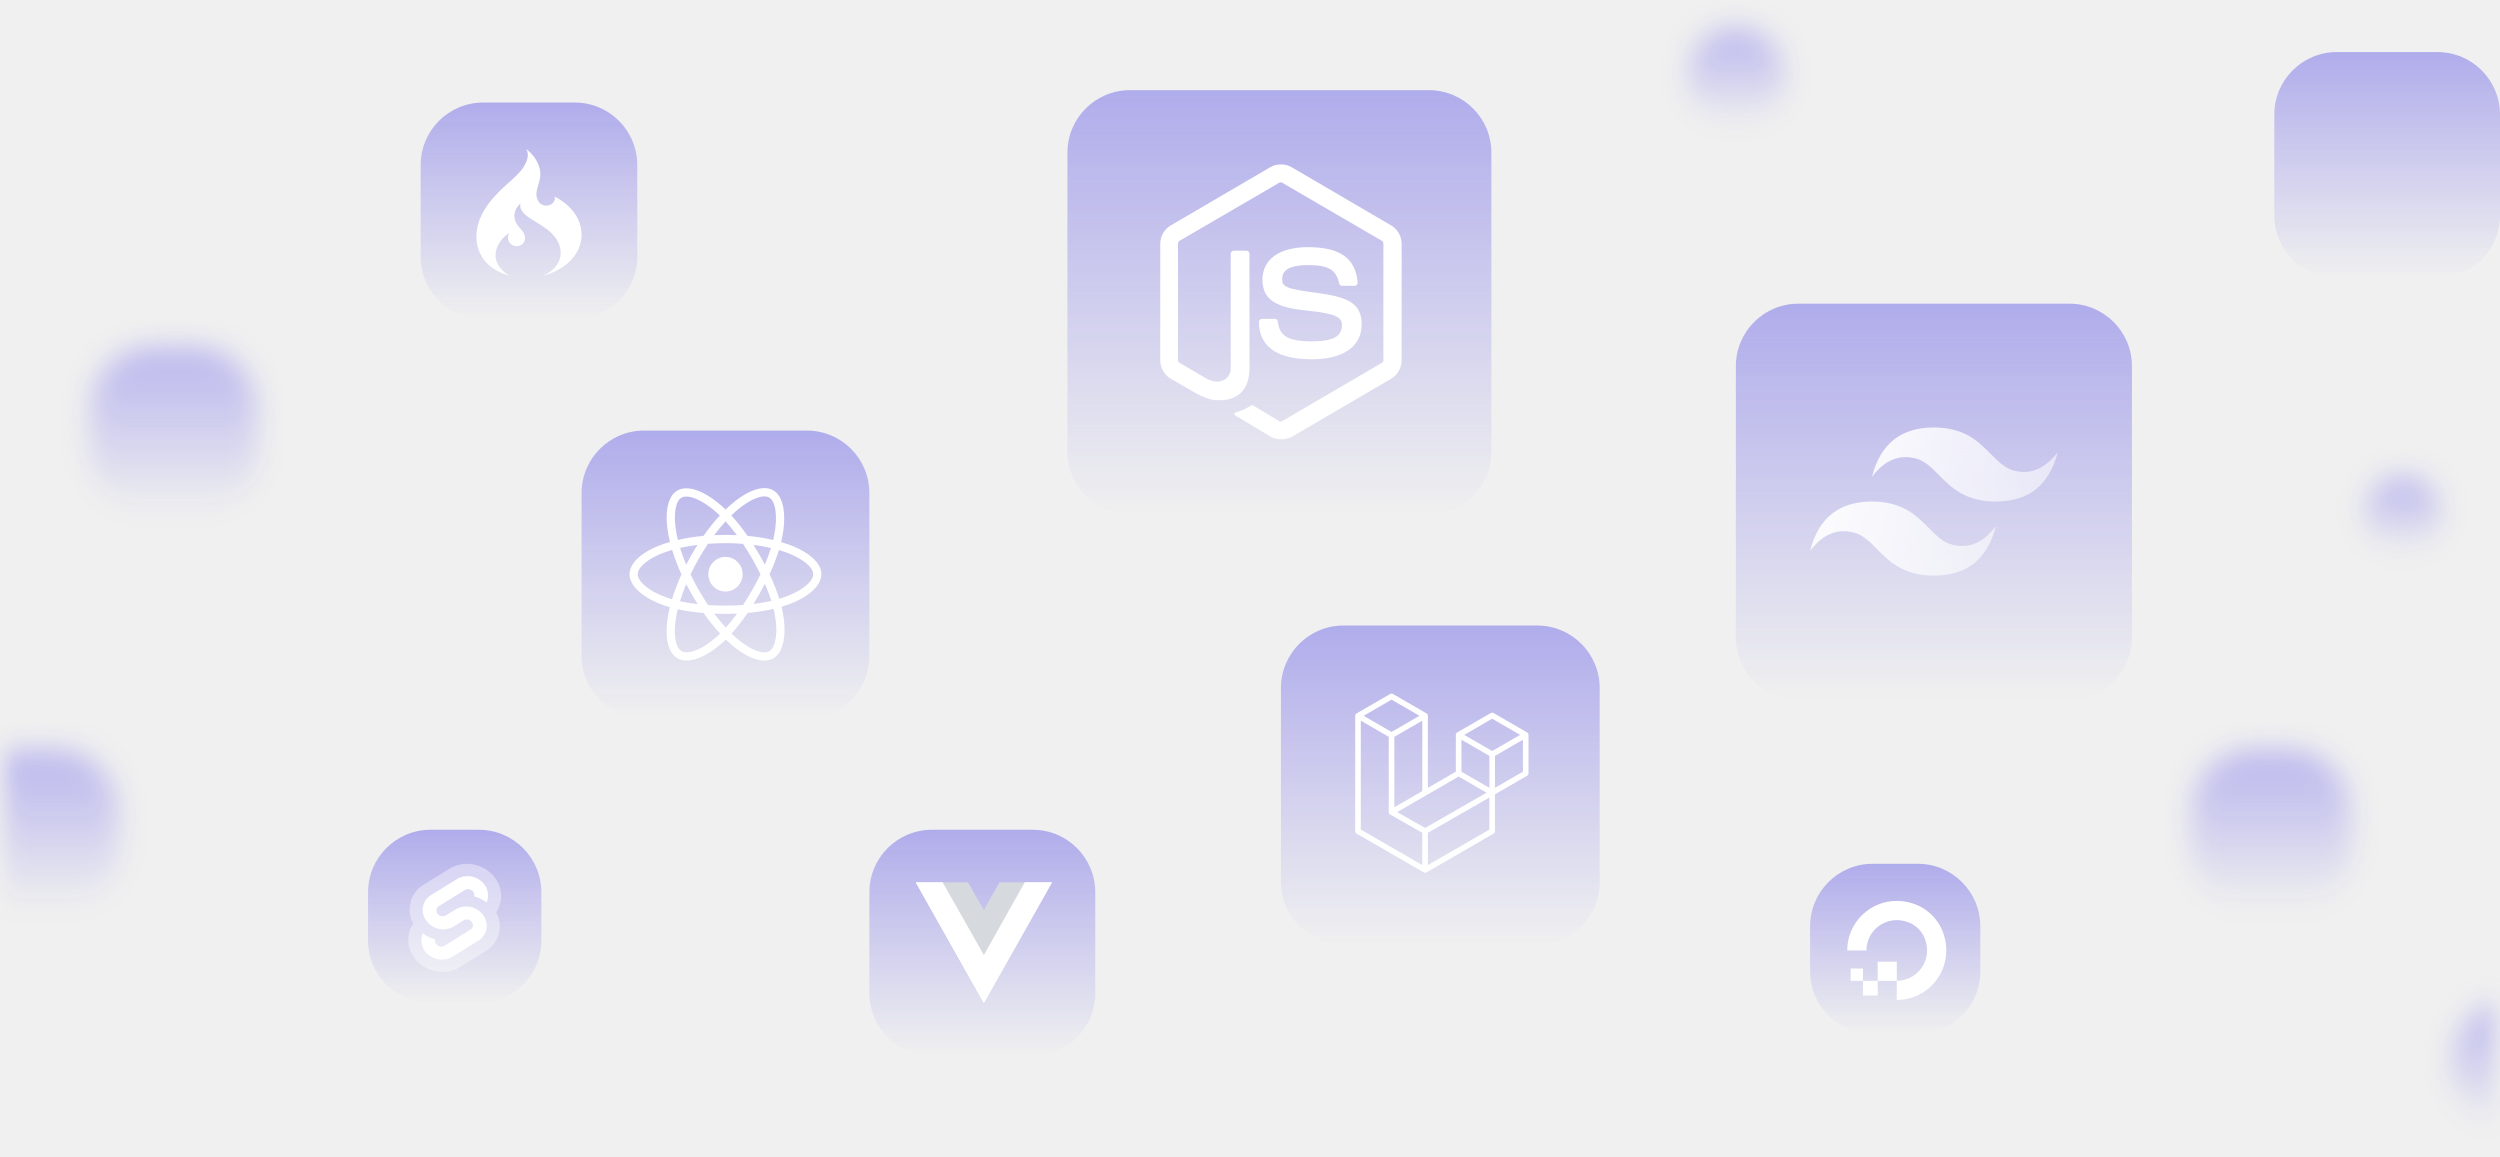
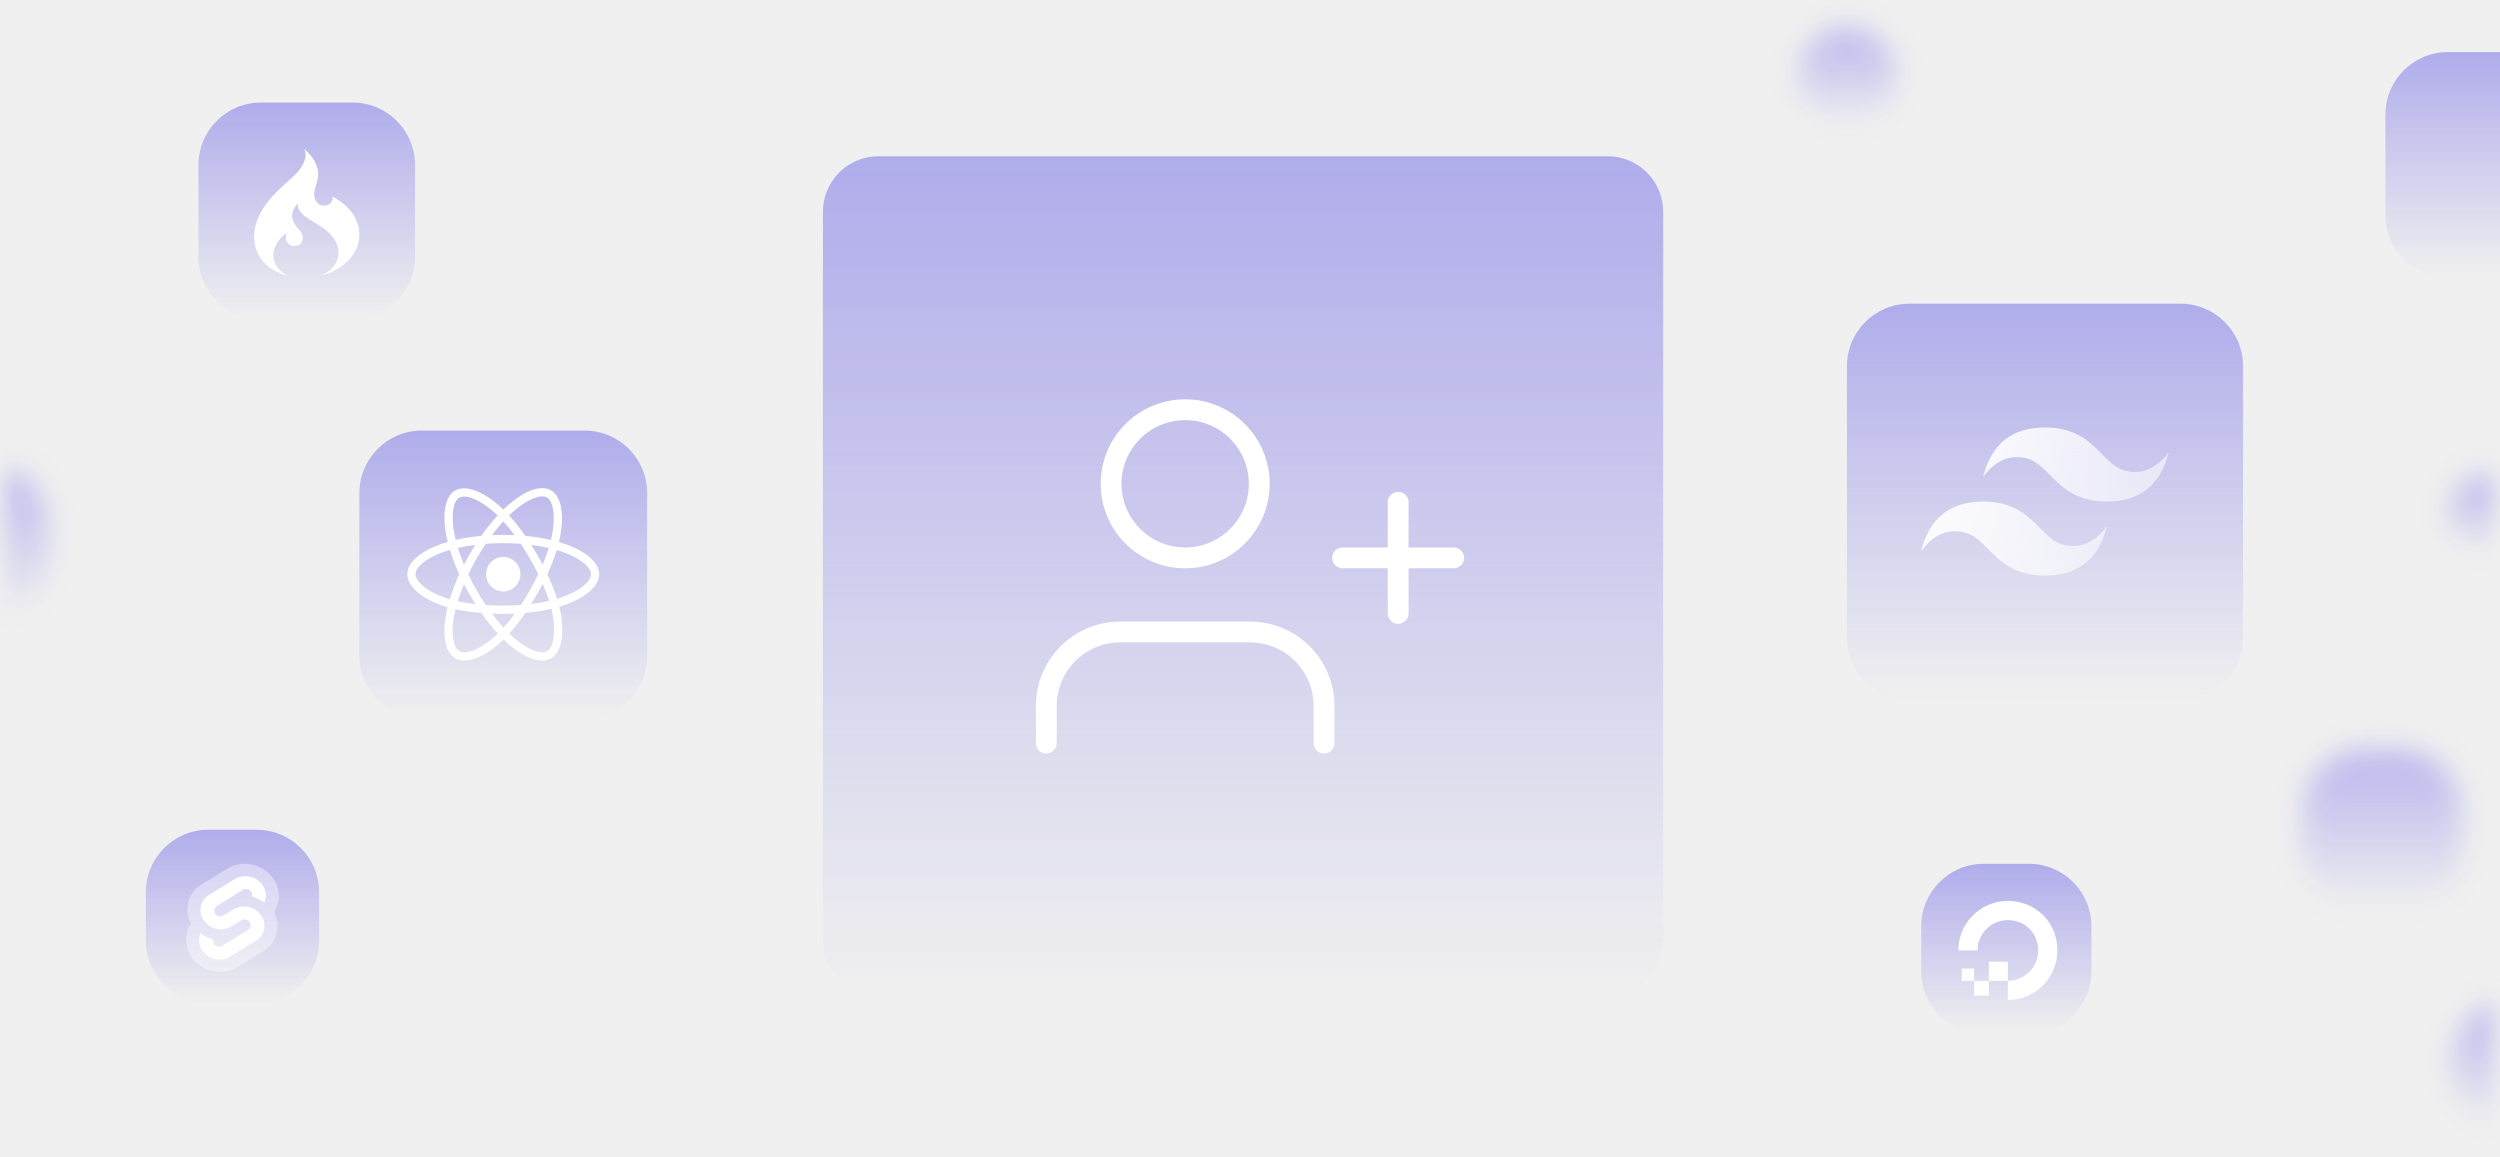
<svg xmlns="http://www.w3.org/2000/svg" width="720" height="333" viewBox="0 0 720 333" fill="none">
-   <rect x="167.495" y="124.004" width="82.884" height="82.884" rx="18" fill="url(#paint0_linear_3_135)" fill-opacity="0.4" />
-   <g clip-path="url(#clip0_3_135)">
-     <path d="M226.74 156.682C226.167 156.483 225.573 156.294 224.962 156.116C225.062 155.702 225.154 155.292 225.236 154.89C226.583 148.285 225.703 142.964 222.696 141.213C219.814 139.533 215.1 141.284 210.338 145.471C209.88 145.874 209.421 146.3 208.962 146.747C208.657 146.451 208.351 146.166 208.047 145.893C203.057 141.415 198.055 139.529 195.052 141.286C192.172 142.97 191.319 147.972 192.532 154.232C192.649 154.836 192.785 155.454 192.94 156.082C192.232 156.285 191.549 156.501 190.895 156.731C185.045 158.792 181.309 162.023 181.309 165.373C181.309 168.834 185.32 172.305 191.413 174.409C191.894 174.575 192.393 174.732 192.907 174.881C192.74 175.56 192.595 176.226 192.473 176.875C191.317 183.025 192.22 187.909 195.092 189.583C198.059 191.312 203.038 189.535 207.886 185.253C208.269 184.914 208.654 184.555 209.039 184.179C209.538 184.665 210.037 185.125 210.533 185.556C215.229 189.64 219.867 191.289 222.736 189.61C225.7 187.876 226.663 182.63 225.413 176.246C225.317 175.759 225.206 175.261 225.081 174.754C225.431 174.649 225.774 174.542 226.109 174.429C232.443 172.309 236.565 168.88 236.565 165.373C236.565 162.011 232.708 158.759 226.74 156.682ZM225.367 172.165C225.064 172.266 224.754 172.364 224.438 172.459C223.739 170.222 222.795 167.843 221.64 165.385C222.742 162.986 223.65 160.637 224.33 158.414C224.895 158.58 225.443 158.754 225.972 158.938C231.085 160.717 234.204 163.347 234.204 165.373C234.204 167.532 230.836 170.334 225.367 172.165ZM223.097 176.71C223.65 179.532 223.729 182.084 223.363 184.079C223.034 185.872 222.372 187.067 221.553 187.546C219.812 188.564 216.088 187.24 212.072 183.748C211.612 183.347 211.148 182.92 210.683 182.467C212.24 180.747 213.796 178.746 215.314 176.525C217.986 176.285 220.509 175.893 222.798 175.359C222.911 175.818 223.011 176.269 223.097 176.71ZM200.147 187.37C198.446 187.977 197.09 187.994 196.271 187.517C194.528 186.501 193.804 182.58 194.792 177.319C194.905 176.717 195.04 176.098 195.195 175.466C197.459 175.972 199.964 176.335 202.642 176.555C204.171 178.729 205.772 180.727 207.385 182.477C207.033 182.821 206.682 183.148 206.332 183.457C204.189 185.35 202.04 186.694 200.147 187.37ZM192.176 172.152C189.482 171.221 187.257 170.012 185.732 168.692C184.361 167.506 183.669 166.329 183.669 165.373C183.669 163.34 186.669 160.747 191.672 158.984C192.279 158.77 192.915 158.568 193.574 158.379C194.265 160.652 195.172 163.028 196.267 165.431C195.158 167.87 194.238 170.284 193.54 172.584C193.07 172.447 192.615 172.303 192.176 172.152ZM194.848 153.774C193.81 148.411 194.499 144.365 196.235 143.35C198.083 142.269 202.171 143.811 206.479 147.676C206.755 147.923 207.031 148.182 207.309 148.45C205.703 150.192 204.117 152.175 202.601 154.336C200.003 154.579 197.515 154.97 195.228 155.494C195.084 154.909 194.957 154.335 194.848 153.774ZM218.683 159.721C218.136 158.767 217.575 157.835 217.003 156.929C218.766 157.154 220.455 157.453 222.041 157.819C221.565 159.361 220.971 160.974 220.273 162.627C219.771 161.665 219.241 160.696 218.683 159.721ZM208.963 150.154C210.052 151.346 211.142 152.677 212.215 154.121C211.134 154.07 210.04 154.043 208.937 154.043C207.844 154.043 206.758 154.069 205.684 154.12C206.758 152.689 207.857 151.36 208.963 150.154ZM199.181 159.738C198.635 160.695 198.115 161.659 197.621 162.625C196.934 160.978 196.346 159.358 195.865 157.793C197.442 157.437 199.123 157.145 200.875 156.925C200.295 157.839 199.729 158.778 199.181 159.737V159.738ZM200.925 173.992C199.116 173.788 197.409 173.511 195.833 173.165C196.321 171.573 196.922 169.918 197.624 168.235C198.119 169.201 198.641 170.165 199.19 171.124H199.191C199.75 172.102 200.33 173.059 200.925 173.992ZM209.029 180.76C207.91 179.54 206.794 178.191 205.704 176.74C206.762 176.782 207.841 176.803 208.937 176.803C210.063 176.803 211.177 176.777 212.272 176.728C211.196 178.206 210.11 179.557 209.029 180.76ZM220.295 168.149C221.034 169.851 221.656 171.496 222.151 173.061C220.549 173.431 218.819 173.728 216.996 173.949C217.57 173.031 218.136 172.083 218.693 171.108C219.255 170.122 219.79 169.134 220.295 168.149ZM216.648 169.916C215.784 171.43 214.897 172.874 213.997 174.238C212.357 174.357 210.663 174.418 208.937 174.418C207.217 174.418 205.545 174.364 203.934 174.258C202.997 172.876 202.091 171.427 201.233 169.929H201.233C200.377 168.435 199.59 166.929 198.876 165.43C199.589 163.929 200.375 162.42 201.226 160.929L201.226 160.929C202.079 159.434 202.977 157.992 203.905 156.619C205.549 156.494 207.234 156.428 208.937 156.428H208.937C210.648 156.428 212.335 156.494 213.978 156.621C214.891 157.984 215.783 159.421 216.64 160.916C217.506 162.429 218.302 163.927 219.022 165.397C218.305 166.891 217.51 168.405 216.648 169.916ZM221.517 143.279C223.368 144.357 224.087 148.706 222.925 154.409C222.85 154.773 222.767 155.143 222.676 155.519C220.384 154.984 217.894 154.586 215.288 154.339C213.77 152.154 212.196 150.168 210.617 148.448C211.042 148.036 211.466 147.642 211.888 147.271C215.967 143.683 219.78 142.267 221.517 143.279ZM208.937 160.387C211.662 160.387 213.871 162.619 213.871 165.373C213.871 168.127 211.662 170.359 208.937 170.359C206.212 170.359 204.003 168.127 204.003 165.373C204.003 162.619 206.212 160.387 208.937 160.387Z" fill="white" />
+   <rect x="103.495" y="124.004" width="82.884" height="82.884" rx="18" fill="url(#paint0_linear_326_2)" fill-opacity="0.4" />
+   <g clip-path="url(#clip0_326_2)">
+     <path d="M162.74 156.682C162.167 156.483 161.573 156.294 160.962 156.116C161.062 155.702 161.155 155.292 161.237 154.89C162.583 148.285 161.703 142.964 158.696 141.213C155.814 139.533 151.1 141.284 146.338 145.471C145.881 145.874 145.421 146.3 144.962 146.747C144.657 146.451 144.351 146.166 144.047 145.893C139.057 141.415 134.055 139.529 131.052 141.286C128.172 142.97 127.32 147.972 128.532 154.232C128.649 154.836 128.785 155.454 128.94 156.082C128.232 156.285 127.549 156.501 126.895 156.731C121.045 158.792 117.309 162.023 117.309 165.373C117.309 168.834 121.32 172.305 127.413 174.409C127.894 174.575 128.393 174.732 128.907 174.881C128.74 175.56 128.595 176.226 128.473 176.875C127.317 183.025 128.22 187.909 131.092 189.583C134.059 191.312 139.038 189.535 143.886 185.253C144.269 184.914 144.654 184.555 145.039 184.179C145.538 184.665 146.037 185.125 146.533 185.556C151.229 189.64 155.867 191.289 158.736 189.61C161.7 187.876 162.663 182.63 161.413 176.246C161.317 175.759 161.206 175.261 161.081 174.754C161.431 174.649 161.774 174.542 162.109 174.429C168.444 172.309 172.565 168.88 172.565 165.373C172.565 162.011 168.708 158.759 162.74 156.682ZM161.367 172.165C161.064 172.266 160.754 172.364 160.438 172.459C159.739 170.222 158.795 167.843 157.64 165.385C158.743 162.986 159.65 160.637 160.33 158.414C160.895 158.58 161.443 158.754 161.972 158.938C167.085 160.717 170.204 163.347 170.204 165.373C170.204 167.532 166.836 170.334 161.367 172.165ZM159.097 176.71C159.65 179.532 159.729 182.084 159.363 184.079C159.034 185.872 158.372 187.067 157.554 187.546C155.812 188.564 152.088 187.24 148.072 183.748C147.612 183.347 147.148 182.92 146.683 182.467C148.24 180.747 149.796 178.746 151.314 176.525C153.986 176.285 156.509 175.893 158.798 175.359C158.911 175.818 159.011 176.269 159.097 176.71ZM136.147 187.37C134.446 187.977 133.091 187.994 132.271 187.517C130.528 186.501 129.804 182.58 130.792 177.319C130.905 176.717 131.04 176.098 131.196 175.466C133.459 175.972 135.964 176.335 138.642 176.555C140.171 178.729 141.772 180.727 143.385 182.477C143.033 182.821 142.682 183.148 142.332 183.457C140.189 185.35 138.04 186.694 136.147 187.37ZM128.176 172.152C125.482 171.221 123.257 170.012 121.732 168.692C120.361 167.506 119.669 166.329 119.669 165.373C119.669 163.34 122.669 160.747 127.672 158.984C128.279 158.77 128.915 158.568 129.574 158.379C130.265 160.652 131.172 163.028 132.267 165.431C131.158 167.87 130.238 170.284 129.54 172.584C129.07 172.447 128.615 172.303 128.176 172.152ZM130.848 153.774C129.81 148.411 130.499 144.365 132.235 143.35C134.083 142.269 138.171 143.811 142.48 147.676C142.755 147.923 143.031 148.182 143.309 148.45C141.703 150.192 140.117 152.175 138.601 154.336C136.003 154.579 133.515 154.97 131.228 155.494C131.084 154.909 130.957 154.335 130.848 153.774ZM154.683 159.721C154.136 158.767 153.575 157.835 153.003 156.929C154.766 157.154 156.455 157.453 158.041 157.819C157.565 159.361 156.971 160.974 156.273 162.627C155.772 161.665 155.241 160.696 154.683 159.721ZM144.963 150.154C146.052 151.346 147.142 152.677 148.215 154.121C147.134 154.07 146.04 154.043 144.937 154.043C143.844 154.043 142.758 154.069 141.684 154.12C142.758 152.689 143.857 151.36 144.963 150.154ZM135.181 159.738C134.635 160.695 134.115 161.659 133.621 162.625C132.934 160.978 132.346 159.358 131.866 157.793C133.442 157.437 135.123 157.145 136.875 156.925C136.295 157.839 135.729 158.778 135.181 159.737V159.738ZM136.925 173.992C135.116 173.788 133.409 173.511 131.833 173.165C132.321 171.573 132.922 169.918 133.624 168.235C134.119 169.201 134.641 170.165 135.191 171.124H135.191C135.75 172.102 136.33 173.059 136.925 173.992ZM145.029 180.76C143.91 179.54 142.794 178.191 141.704 176.74C142.762 176.782 143.841 176.803 144.937 176.803C146.063 176.803 147.177 176.777 148.272 176.728C147.196 178.206 146.11 179.557 145.029 180.76ZM156.295 168.149C157.034 169.851 157.656 171.496 158.151 173.061C156.549 173.431 154.819 173.728 152.996 173.949C153.57 173.031 154.136 172.083 154.693 171.108C155.255 170.122 155.79 169.134 156.295 168.149ZM152.648 169.916C151.784 171.43 150.897 172.874 149.997 174.238C148.357 174.357 146.663 174.418 144.937 174.418C143.217 174.418 141.545 174.364 139.934 174.258C138.998 172.876 138.091 171.427 137.233 169.929H137.233C136.377 168.435 135.59 166.929 134.876 165.43C135.589 163.929 136.375 162.42 137.226 160.929L137.226 160.929C138.079 159.434 138.977 157.992 139.905 156.619C141.549 156.494 143.234 156.428 144.937 156.428H144.937C146.648 156.428 148.335 156.494 149.978 156.621C150.891 157.984 151.783 159.421 152.64 160.916C153.506 162.429 154.302 163.927 155.022 165.397C154.305 166.891 153.51 168.405 152.648 169.916ZM157.517 143.279C159.368 144.357 160.087 148.706 158.925 154.409C158.851 154.773 158.767 155.143 158.676 155.519C156.384 154.984 153.895 154.586 151.288 154.339C149.77 152.154 148.196 150.168 146.617 148.448C147.042 148.036 147.466 147.642 147.888 147.271C151.967 143.683 155.78 142.267 157.517 143.279ZM144.937 160.387C147.662 160.387 149.871 162.619 149.871 165.373C149.871 168.127 147.662 170.359 144.937 170.359C142.212 170.359 140.003 168.127 140.003 165.373C140.003 162.619 142.212 160.387 144.937 160.387Z" fill="white" />
  </g>
-   <rect x="250.379" y="238.972" width="65.06" height="65.06" rx="18" fill="url(#paint1_linear_3_135)" fill-opacity="0.4" />
-   <g clip-path="url(#clip1_3_135)">
-     <path d="M295.119 254.123H302.961L283.354 288.849L263.747 254.123H271.492H278.747L283.354 262.175L287.864 254.123H295.119Z" fill="white" />
-     <path d="M263.747 254.123L283.354 288.849L302.961 254.123H295.119L283.354 274.959L271.492 254.123H263.747Z" fill="white" />
-     <path d="M271.492 254.123L283.354 275.059L295.119 254.123H287.864L283.354 262.175L278.747 254.123H271.492Z" fill="#35495E" fill-opacity="0.2" />
+   <rect x="42" y="238.972" width="49.909" height="49.909" rx="18" fill="url(#paint1_linear_326_2)" fill-opacity="0.4" />
+   <g clip-path="url(#clip1_326_2)">
+     <path d="M78.618 252.898C75.635 248.757 69.742 247.53 65.481 250.162L57.998 254.787C55.954 256.034 54.546 258.058 54.12 260.363C53.763 262.283 54.077 264.263 55.011 265.991C54.371 266.933 53.934 267.992 53.727 269.102C53.297 271.451 53.86 273.87 55.29 275.811C58.274 279.953 64.167 281.18 68.427 278.547L75.91 273.923C77.954 272.676 79.362 270.652 79.789 268.347C80.145 266.427 79.832 264.446 78.898 262.718C79.538 261.776 79.975 260.718 80.181 259.607C80.612 257.258 80.049 254.839 78.619 252.898" fill="white" fill-opacity="0.4" />
+     <path d="M64.749 276.205C62.337 276.813 59.789 275.898 58.368 273.911C57.508 272.744 57.169 271.289 57.428 269.876C57.471 269.646 57.531 269.419 57.606 269.198L57.748 268.781L58.131 269.054C59.017 269.685 60.007 270.165 61.059 270.473L61.337 270.555L61.312 270.824C61.278 271.207 61.385 271.589 61.614 271.903C62.041 272.501 62.808 272.777 63.535 272.595C63.697 272.552 63.853 272.486 63.995 272.399L71.48 267.773C71.85 267.547 72.106 267.18 72.183 266.763C72.261 266.337 72.159 265.898 71.9 265.546C71.472 264.948 70.705 264.672 69.978 264.854C69.815 264.896 69.66 264.962 69.519 265.05L66.662 266.816C66.192 267.105 65.68 267.324 65.142 267.463C62.73 268.071 60.182 267.155 58.761 265.169C57.9 264.001 57.561 262.547 57.82 261.133C58.077 259.747 58.924 258.53 60.154 257.78L67.638 253.154C68.108 252.864 68.621 252.645 69.159 252.506C71.572 251.898 74.12 252.813 75.541 254.8C76.401 255.967 76.74 257.422 76.481 258.835C76.437 259.065 76.378 259.291 76.302 259.513L76.161 259.93L75.778 259.657C74.892 259.026 73.902 258.546 72.85 258.238L72.572 258.156L72.597 257.887C72.631 257.504 72.524 257.122 72.295 256.808C71.868 256.209 71.1 255.933 70.374 256.116C70.211 256.158 70.056 256.224 69.914 256.312L62.429 260.938C62.058 261.164 61.803 261.531 61.726 261.948C61.648 262.374 61.75 262.812 62.009 263.165C62.437 263.763 63.204 264.039 63.931 263.857C64.094 263.814 64.249 263.748 64.391 263.661L67.247 261.896C67.716 261.606 68.229 261.387 68.766 261.248C71.179 260.64 73.727 261.555 75.148 263.542C76.008 264.709 76.347 266.164 76.088 267.577C75.832 268.964 74.985 270.181 73.755 270.932L66.27 275.557C65.8 275.847 65.287 276.066 64.749 276.205" fill="white" />
  </g>
-   <rect x="106" y="238.972" width="49.909" height="49.909" rx="18" fill="url(#paint2_linear_3_135)" fill-opacity="0.4" />
-   <g clip-path="url(#clip2_3_135)">
-     <path d="M142.618 252.898C139.635 248.757 133.742 247.53 129.481 250.162L121.998 254.787C119.954 256.034 118.546 258.058 118.12 260.363C117.763 262.283 118.077 264.263 119.011 265.991C118.371 266.933 117.934 267.992 117.727 269.102C117.297 271.451 117.86 273.87 119.29 275.811C122.274 279.953 128.167 281.18 132.427 278.547L139.91 273.923C141.954 272.676 143.362 270.652 143.789 268.347C144.146 266.427 143.832 264.446 142.898 262.718C143.538 261.776 143.975 260.718 144.181 259.607C144.612 257.258 144.049 254.839 142.619 252.898" fill="white" fill-opacity="0.4" />
-     <path d="M128.75 276.205C126.337 276.813 123.789 275.898 122.368 273.911C121.507 272.744 121.169 271.289 121.428 269.876C121.471 269.646 121.531 269.419 121.606 269.198L121.747 268.781L122.131 269.054C123.017 269.685 124.007 270.165 125.059 270.473L125.337 270.555L125.312 270.824C125.278 271.207 125.385 271.589 125.613 271.903C126.041 272.501 126.808 272.777 127.535 272.595C127.698 272.552 127.853 272.486 127.995 272.399L135.48 267.773C135.85 267.547 136.106 267.18 136.183 266.763C136.261 266.337 136.159 265.898 135.9 265.546C135.472 264.948 134.705 264.672 133.978 264.854C133.815 264.896 133.66 264.962 133.519 265.05L130.662 266.816C130.193 267.105 129.68 267.324 129.142 267.463C126.73 268.071 124.182 267.155 122.761 265.169C121.9 264.001 121.561 262.547 121.82 261.133C122.077 259.747 122.924 258.53 124.154 257.78L131.638 253.154C132.108 252.864 132.621 252.645 133.159 252.506C135.572 251.898 138.12 252.813 139.541 254.8C140.401 255.967 140.74 257.422 140.481 258.835C140.437 259.065 140.378 259.291 140.302 259.513L140.161 259.93L139.778 259.657C138.892 259.026 137.902 258.546 136.85 258.238L136.571 258.156L136.597 257.887C136.631 257.504 136.524 257.122 136.295 256.808C135.868 256.209 135.1 255.933 134.374 256.116C134.211 256.158 134.056 256.224 133.914 256.312L126.429 260.938C126.058 261.164 125.803 261.531 125.726 261.948C125.648 262.374 125.75 262.812 126.009 263.165C126.437 263.763 127.204 264.039 127.931 263.857C128.094 263.814 128.249 263.748 128.391 263.661L131.247 261.896C131.716 261.606 132.229 261.387 132.766 261.248C135.179 260.64 137.727 261.555 139.148 263.542C140.008 264.709 140.347 266.164 140.088 267.577C139.832 268.964 138.985 270.181 137.755 270.932L130.27 275.557C129.8 275.847 129.288 276.066 128.749 276.205" fill="white" />
+   <rect x="57.151" y="29.533" width="62.386" height="62.386" rx="18" fill="url(#paint2_linear_326_2)" fill-opacity="0.4" />
+   <path d="M82.941 79.439C80.759 78.493 78.718 76.086 78.713 73.623C78.707 70.938 80.402 68.658 82.509 67.16C82.256 68.121 82.118 69 82.745 69.86C83.329 70.659 84.351 71.048 85.316 70.837C87.571 70.341 87.674 67.852 86.338 66.402C85.016 64.966 83.737 63.343 84.24 61.261C84.492 60.217 85.131 59.239 85.939 58.54C85.318 60.18 87.084 61.798 88.248 62.604C90.267 64.002 92.482 65.058 94.338 66.697C96.291 68.42 97.733 70.749 97.442 73.45C97.126 76.378 94.81 78.414 92.211 79.442C97.702 78.225 103.377 73.945 103.493 67.829C103.589 62.798 100.152 58.926 95.894 56.709L95.672 56.587C95.789 56.872 95.827 57.114 95.822 57.331C95.861 57.171 95.886 57.007 95.894 56.837C95.892 57.048 95.865 57.247 95.816 57.434L95.822 57.331C95.758 57.602 95.651 57.855 95.507 58.085L95.57 58.018C94.72 59.432 92.421 59.74 91.285 58.275C89.458 55.918 91.323 53.378 91.584 50.882C91.91 47.755 89.957 44.719 87.535 42.902C88.869 45.068 87.112 47.935 85.706 49.537C84.343 51.091 82.685 52.388 81.18 53.799C79.564 55.315 78.009 56.912 76.681 58.691C74.023 62.252 72.396 66.731 73.592 71.174C74.787 75.614 78.617 78.44 82.941 79.439Z" fill="white" />
+   <g filter="url(#filter0_f_326_2)">
+     <rect x="-30" y="134" width="44" height="44" rx="18" fill="url(#paint3_linear_326_2)" fill-opacity="0.4" />
  </g>
-   <rect x="121.151" y="29.533" width="62.386" height="62.386" rx="18" fill="url(#paint3_linear_3_135)" fill-opacity="0.4" />
-   <path d="M146.941 79.439C144.759 78.493 142.718 76.086 142.713 73.623C142.707 70.938 144.402 68.658 146.509 67.16C146.256 68.121 146.118 69 146.745 69.86C147.329 70.659 148.351 71.048 149.316 70.837C151.571 70.341 151.674 67.852 150.338 66.402C149.016 64.966 147.737 63.343 148.24 61.261C148.492 60.217 149.131 59.239 149.939 58.54C149.318 60.18 151.084 61.798 152.248 62.604C154.267 64.002 156.482 65.058 158.339 66.697C160.291 68.42 161.733 70.749 161.442 73.45C161.126 76.378 158.81 78.414 156.211 79.442C161.702 78.225 167.377 73.945 167.493 67.829C167.589 62.798 164.152 58.926 159.894 56.709L159.672 56.587C159.789 56.872 159.827 57.114 159.822 57.331C159.861 57.171 159.886 57.007 159.894 56.837C159.892 57.048 159.865 57.247 159.816 57.434L159.822 57.331C159.758 57.602 159.651 57.855 159.507 58.085L159.57 58.018C158.72 59.432 156.421 59.74 155.285 58.275C153.458 55.918 155.323 53.378 155.584 50.882C155.91 47.755 153.957 44.719 151.535 42.902C152.869 45.068 151.112 47.935 149.706 49.537C148.343 51.091 146.685 52.388 145.18 53.799C143.563 55.315 142.009 56.912 140.681 58.691C138.023 62.252 136.396 66.731 137.592 71.174C138.787 75.614 142.616 78.44 146.941 79.439Z" fill="white" />
-   <g filter="url(#filter0_f_3_135)">
-     <rect x="26" y="100" width="48" height="48" rx="18" fill="url(#paint4_linear_3_135)" fill-opacity="0.4" />
+   <rect x="687" y="15" width="65" height="65" rx="18" fill="url(#paint4_linear_326_2)" fill-opacity="0.4" />
+   <g filter="url(#filter1_f_326_2)">
+     <rect x="663" y="216" width="46" height="46" rx="18" fill="url(#paint5_linear_326_2)" fill-opacity="0.4" />
  </g>
-   <rect x="655" y="15" width="65" height="65" rx="18" fill="url(#paint5_linear_3_135)" fill-opacity="0.4" />
-   <g filter="url(#filter1_f_3_135)">
-     <rect x="631" y="216" width="46" height="46" rx="18" fill="url(#paint6_linear_3_135)" fill-opacity="0.4" />
+   <g filter="url(#filter2_f_326_2)">
+     <rect x="706" y="288" width="37" height="37" rx="18" fill="url(#paint6_linear_326_2)" fill-opacity="0.4" />
  </g>
-   <g filter="url(#filter2_f_3_135)">
-     <rect x="706" y="288" width="37" height="37" rx="18" fill="url(#paint7_linear_3_135)" fill-opacity="0.4" />
+   <g filter="url(#filter3_f_326_2)">
+     <rect x="518" y="8" width="28" height="28" rx="14" fill="url(#paint7_linear_326_2)" fill-opacity="0.4" />
  </g>
-   <g filter="url(#filter3_f_3_135)">
-     <rect x="486" y="8" width="28" height="28" rx="14" fill="url(#paint8_linear_3_135)" fill-opacity="0.4" />
+   <g filter="url(#filter4_f_326_2)">
+     <rect x="705" y="137" width="22" height="22" rx="11" fill="url(#paint8_linear_326_2)" fill-opacity="0.4" />
  </g>
-   <g filter="url(#filter4_f_3_135)">
-     <rect x="681" y="137" width="22" height="22" rx="11" fill="url(#paint9_linear_3_135)" fill-opacity="0.4" />
+   <rect x="553.312" y="248.775" width="49.017" height="49.017" rx="18" fill="url(#paint9_linear_326_2)" fill-opacity="0.4" />
+   <path d="M578.267 282.481V287.989C587.604 287.989 594.873 278.969 591.819 269.185C590.484 264.909 587.087 261.512 582.811 260.177C573.027 257.123 564.007 264.393 564.007 273.73H569.528C569.529 273.73 569.53 273.729 569.53 273.729C569.531 267.869 575.329 263.339 581.49 265.574C583.772 266.402 585.593 268.223 586.422 270.505C588.657 276.662 584.134 282.458 578.279 282.467V276.976C578.279 276.976 578.279 276.975 578.278 276.975H572.774C572.774 276.975 572.773 276.976 572.773 276.976V282.481H578.267ZM572.772 286.712H568.543L568.542 286.711V282.481H572.773V286.711C572.773 286.711 572.773 286.712 572.772 286.712ZM568.545 282.481H564.999C564.998 282.481 564.997 282.48 564.997 282.48V278.936C564.997 278.936 564.998 278.933 564.999 278.933H568.542C568.544 278.933 568.545 278.935 568.545 278.935V282.481Z" fill="white" />
+   <rect x="531.923" y="87.463" width="114.077" height="114.077" rx="18" fill="url(#paint10_linear_326_2)" fill-opacity="0.4" />
+   <g clip-path="url(#clip2_326_2)">
+     <path d="M588.961 123.112C579.455 123.112 573.513 127.853 571.137 137.335C574.702 132.594 578.861 130.816 583.614 132.001C586.326 132.678 588.264 134.64 590.41 136.812C593.905 140.351 597.95 144.446 606.786 144.446C616.292 144.446 622.234 139.705 624.611 130.224C621.046 134.964 616.887 136.742 612.133 135.557C609.421 134.881 607.483 132.919 605.337 130.746C601.842 127.208 597.797 123.112 588.961 123.112ZM571.137 144.446C561.63 144.446 555.689 149.187 553.312 158.669C556.877 153.928 561.036 152.15 565.789 153.335C568.501 154.012 570.44 155.974 572.585 158.146C576.081 161.685 580.126 165.78 588.961 165.78C598.468 165.78 604.409 161.039 606.786 151.557C603.221 156.298 599.062 158.076 594.309 156.891C591.597 156.215 589.658 154.252 587.513 152.08C584.018 148.542 579.972 144.446 571.137 144.446Z" fill="url(#paint11_linear_326_2)" />
  </g>
-   <g filter="url(#filter5_f_3_135)">
-     <rect x="-12" y="216" width="46" height="46" rx="18" fill="url(#paint10_linear_3_135)" fill-opacity="0.4" />
-   </g>
-   <rect x="521.312" y="248.775" width="49.017" height="49.017" rx="18" fill="url(#paint11_linear_3_135)" fill-opacity="0.4" />
-   <path d="M546.267 282.481V287.989C555.604 287.989 562.874 278.969 559.819 269.185C558.484 264.909 555.087 261.512 550.811 260.177C541.027 257.123 532.007 264.393 532.007 273.73H537.528C537.529 273.73 537.53 273.729 537.53 273.729C537.531 267.869 543.33 263.339 549.49 265.574C551.772 266.402 553.593 268.223 554.422 270.505C556.657 276.662 552.134 282.458 546.279 282.467V276.976C546.279 276.976 546.279 276.975 546.278 276.975H540.774C540.774 276.975 540.773 276.976 540.773 276.976V282.481H546.267ZM540.772 286.712H536.543L536.542 286.711V282.481H540.773V286.711C540.773 286.711 540.773 286.712 540.772 286.712ZM536.545 282.481H532.999C532.998 282.481 532.997 282.48 532.997 282.48V278.936C532.997 278.936 532.998 278.933 532.999 278.933H536.542C536.544 278.933 536.545 278.935 536.545 278.935V282.481Z" fill="white" />
-   <rect x="307.418" y="25.968" width="122.098" height="122.098" rx="18" fill="url(#paint12_linear_3_135)" fill-opacity="0.4" />
-   <g clip-path="url(#clip3_3_135)">
-     <path d="M368.912 126.53C367.833 126.53 366.825 126.239 365.89 125.73L356.319 119.984C354.88 119.184 355.599 118.893 356.031 118.747C357.974 118.093 358.334 117.947 360.349 116.784C360.565 116.638 360.852 116.711 361.068 116.856L368.409 121.293C368.696 121.439 369.056 121.439 369.272 121.293L397.985 104.491C398.273 104.346 398.417 104.055 398.417 103.691V70.16C398.417 69.797 398.273 69.506 397.985 69.36L369.272 52.631C368.984 52.486 368.624 52.486 368.409 52.631L339.696 69.36C339.408 69.506 339.264 69.869 339.264 70.16V103.691C339.264 103.982 339.408 104.346 339.696 104.491L347.539 109.074C351.785 111.256 354.448 108.71 354.448 106.164V73.07C354.448 72.633 354.808 72.197 355.311 72.197H358.981C359.413 72.197 359.845 72.561 359.845 73.07V106.164C359.845 111.91 356.751 115.256 351.353 115.256C349.698 115.256 348.403 115.256 344.733 113.438L337.177 109.074C335.306 107.983 334.154 105.946 334.154 103.764V70.233C334.154 68.051 335.306 66.014 337.177 64.923L365.89 48.122C367.689 47.103 370.136 47.103 371.935 48.122L400.648 64.923C402.519 66.014 403.67 68.051 403.67 70.233V103.764C403.67 105.946 402.519 107.983 400.648 109.074L371.935 125.875C370.999 126.312 369.92 126.53 368.912 126.53ZM377.764 103.473C365.17 103.473 362.58 97.654 362.58 92.708C362.58 92.272 362.939 91.835 363.443 91.835H367.185C367.617 91.835 367.977 92.126 367.977 92.563C368.552 96.418 370.208 98.309 377.836 98.309C383.88 98.309 386.471 96.927 386.471 93.654C386.471 91.763 385.752 90.381 376.324 89.435C368.481 88.635 363.587 86.889 363.587 80.561C363.587 74.67 368.481 71.179 376.684 71.179C385.895 71.179 390.429 74.379 391.005 81.362C391.005 81.58 390.933 81.798 390.789 82.016C390.645 82.162 390.429 82.307 390.213 82.307H386.471C386.111 82.307 385.752 82.016 385.68 81.653C384.816 77.652 382.585 76.343 376.684 76.343C370.064 76.343 369.272 78.67 369.272 80.416C369.272 82.525 370.208 83.18 379.131 84.344C387.982 85.507 392.156 87.18 392.156 93.436C392.084 99.836 386.903 103.473 377.764 103.473Z" fill="white" />
-   </g>
-   <rect x="368.912" y="180.151" width="91.796" height="91.796" rx="18" fill="url(#paint13_linear_3_135)" fill-opacity="0.4" />
-   <g clip-path="url(#clip4_3_135)">
-     <path d="M440.182 211.432C440.201 211.5 440.211 211.571 440.211 211.643V222.719C440.211 223.008 440.056 223.275 439.806 223.419L430.55 228.771V239.38C430.55 239.669 430.397 239.935 430.148 240.081L410.827 251.252C410.782 251.277 410.734 251.293 410.686 251.31C410.668 251.316 410.651 251.327 410.632 251.332C410.496 251.368 410.354 251.368 410.219 251.332C410.197 251.326 410.177 251.314 410.156 251.306C410.112 251.29 410.066 251.276 410.023 251.252L390.706 240.081C390.456 239.937 390.302 239.669 390.302 239.38V206.152C390.302 206.079 390.312 206.009 390.33 205.94C390.336 205.917 390.35 205.896 390.358 205.872C390.373 205.83 390.387 205.787 390.409 205.747C390.424 205.721 390.446 205.7 390.465 205.675C390.488 205.643 390.509 205.61 390.536 205.582C390.559 205.558 390.589 205.541 390.615 205.521C390.645 205.497 390.671 205.471 390.704 205.451H390.705L400.364 199.866C400.613 199.722 400.919 199.722 401.168 199.866L410.828 205.451H410.83C410.862 205.472 410.889 205.497 410.918 205.52C410.944 205.54 410.973 205.558 410.996 205.581C411.025 205.61 411.045 205.643 411.069 205.675C411.086 205.7 411.109 205.721 411.123 205.747C411.146 205.788 411.159 205.83 411.175 205.872C411.183 205.896 411.197 205.917 411.203 205.941C411.222 206.01 411.231 206.081 411.232 206.152V226.906L419.281 222.251V211.642C419.281 211.571 419.291 211.499 419.309 211.432C419.316 211.407 419.329 211.386 419.337 211.363C419.353 211.321 419.367 211.277 419.389 211.238C419.404 211.211 419.426 211.19 419.444 211.166C419.468 211.134 419.488 211.1 419.516 211.072C419.539 211.049 419.568 211.032 419.594 211.012C419.624 210.987 419.651 210.961 419.683 210.942H419.684L429.344 205.356C429.593 205.212 429.899 205.212 430.148 205.356L439.807 210.942C439.842 210.962 439.868 210.987 439.898 211.011C439.923 211.031 439.952 211.049 439.975 211.071C440.003 211.1 440.024 211.134 440.048 211.166C440.066 211.19 440.088 211.211 440.102 211.238C440.125 211.277 440.138 211.321 440.154 211.363C440.163 211.386 440.176 211.407 440.182 211.432ZM438.6 222.251V213.041L435.22 214.995L430.55 217.695V226.906L438.601 222.251H438.6ZM428.941 238.913V229.696L424.348 232.331L411.231 239.849V249.153L428.941 238.913ZM391.912 207.55V238.913L409.62 249.152V239.85L400.369 234.592L400.366 234.59L400.362 234.588C400.331 234.57 400.305 234.544 400.276 234.521C400.251 234.501 400.221 234.485 400.199 234.463L400.197 234.46C400.171 234.435 400.153 234.403 400.131 234.375C400.111 234.348 400.087 234.325 400.071 234.296L400.07 234.293C400.052 234.263 400.04 234.227 400.027 234.192C400.014 234.162 399.997 234.134 399.989 234.101V234.1C399.979 234.062 399.977 234.022 399.973 233.982C399.969 233.952 399.961 233.922 399.961 233.892V233.889V212.205L395.292 209.503L391.912 207.551V207.55ZM400.767 201.499L392.719 206.152L400.765 210.805L408.812 206.151L400.765 201.499H400.767ZM404.953 230.536L409.621 227.837V207.55L406.241 209.504L401.571 212.205V232.491L404.953 230.536ZM429.746 206.99L421.699 211.643L429.746 216.295L437.792 211.642L429.746 206.99ZM428.941 217.695L424.271 214.995L420.891 213.041V222.251L425.56 224.951L428.941 226.906V217.695ZM410.424 238.451L422.228 231.684L428.128 228.302L420.087 223.652L410.829 229.006L402.39 233.884L410.424 238.451Z" fill="white" />
-   </g>
-   <rect x="499.923" y="87.463" width="114.077" height="114.077" rx="18" fill="url(#paint14_linear_3_135)" fill-opacity="0.4" />
-   <g clip-path="url(#clip5_3_135)">
-     <path d="M556.961 123.112C547.455 123.112 541.513 127.853 539.137 137.335C542.702 132.594 546.861 130.816 551.614 132.001C554.326 132.678 556.264 134.64 558.41 136.812C561.905 140.351 565.95 144.446 574.786 144.446C584.292 144.446 590.234 139.705 592.611 130.224C589.046 134.964 584.887 136.742 580.133 135.557C577.421 134.881 575.483 132.919 573.337 130.746C569.842 127.208 565.797 123.112 556.961 123.112ZM539.137 144.446C529.63 144.446 523.689 149.187 521.312 158.669C524.877 153.928 529.036 152.15 533.789 153.335C536.501 154.012 538.44 155.974 540.585 158.146C544.081 161.685 548.126 165.78 556.961 165.78C566.468 165.78 572.409 161.039 574.786 151.557C571.221 156.298 567.062 158.076 562.309 156.891C559.597 156.215 557.658 154.252 555.513 152.08C552.018 148.542 547.972 144.446 539.137 144.446Z" fill="url(#paint15_linear_3_135)" />
-   </g>
+   <rect x="237" y="45" width="242" height="242" rx="16" fill="url(#paint12_linear_326_2)" fill-opacity="0.4" />
+   <path d="M381.333 214V203.333C381.333 197.675 379.086 192.249 375.085 188.248C371.084 184.248 365.658 182 360 182H322.667C317.009 182 311.583 184.248 307.582 188.248C303.581 192.249 301.333 197.675 301.333 203.333V214" stroke="white" stroke-width="6" stroke-linecap="round" stroke-linejoin="round" />
+   <path d="M341.333 160.667C353.115 160.667 362.667 151.115 362.667 139.333C362.667 127.551 353.115 118 341.333 118C329.551 118 320 127.551 320 139.333C320 151.115 329.551 160.667 341.333 160.667Z" stroke="white" stroke-width="6" stroke-linecap="round" stroke-linejoin="round" />
+   <path d="M402.667 144.667V176.667" stroke="white" stroke-width="6" stroke-linecap="round" stroke-linejoin="round" />
+   <path d="M418.667 160.667H386.667" stroke="white" stroke-width="6" stroke-linecap="round" stroke-linejoin="round" />
  <defs>
-     <filter id="filter0_f_3_135" x="18" y="92" width="64" height="64" filterUnits="userSpaceOnUse" color-interpolation-filters="sRGB">
+     <filter id="filter0_f_326_2" x="-38" y="126" width="60" height="60" filterUnits="userSpaceOnUse" color-interpolation-filters="sRGB">
      <feFlood flood-opacity="0" result="BackgroundImageFix" />
      <feBlend mode="normal" in="SourceGraphic" in2="BackgroundImageFix" result="shape" />
-       <feGaussianBlur stdDeviation="4" result="effect1_foregroundBlur_3_135" />
+       <feGaussianBlur stdDeviation="4" result="effect1_foregroundBlur_326_2" />
    </filter>
-     <filter id="filter1_f_3_135" x="623" y="208" width="62" height="62" filterUnits="userSpaceOnUse" color-interpolation-filters="sRGB">
+     <filter id="filter1_f_326_2" x="655" y="208" width="62" height="62" filterUnits="userSpaceOnUse" color-interpolation-filters="sRGB">
      <feFlood flood-opacity="0" result="BackgroundImageFix" />
      <feBlend mode="normal" in="SourceGraphic" in2="BackgroundImageFix" result="shape" />
-       <feGaussianBlur stdDeviation="4" result="effect1_foregroundBlur_3_135" />
+       <feGaussianBlur stdDeviation="4" result="effect1_foregroundBlur_326_2" />
    </filter>
-     <filter id="filter2_f_3_135" x="698" y="280" width="53" height="53" filterUnits="userSpaceOnUse" color-interpolation-filters="sRGB">
+     <filter id="filter2_f_326_2" x="698" y="280" width="53" height="53" filterUnits="userSpaceOnUse" color-interpolation-filters="sRGB">
      <feFlood flood-opacity="0" result="BackgroundImageFix" />
      <feBlend mode="normal" in="SourceGraphic" in2="BackgroundImageFix" result="shape" />
-       <feGaussianBlur stdDeviation="4" result="effect1_foregroundBlur_3_135" />
+       <feGaussianBlur stdDeviation="4" result="effect1_foregroundBlur_326_2" />
    </filter>
-     <filter id="filter3_f_3_135" x="478" y="0" width="44" height="44" filterUnits="userSpaceOnUse" color-interpolation-filters="sRGB">
+     <filter id="filter3_f_326_2" x="510" y="0" width="44" height="44" filterUnits="userSpaceOnUse" color-interpolation-filters="sRGB">
      <feFlood flood-opacity="0" result="BackgroundImageFix" />
      <feBlend mode="normal" in="SourceGraphic" in2="BackgroundImageFix" result="shape" />
-       <feGaussianBlur stdDeviation="4" result="effect1_foregroundBlur_3_135" />
+       <feGaussianBlur stdDeviation="4" result="effect1_foregroundBlur_326_2" />
    </filter>
-     <filter id="filter4_f_3_135" x="673" y="129" width="38" height="38" filterUnits="userSpaceOnUse" color-interpolation-filters="sRGB">
+     <filter id="filter4_f_326_2" x="697" y="129" width="38" height="38" filterUnits="userSpaceOnUse" color-interpolation-filters="sRGB">
      <feFlood flood-opacity="0" result="BackgroundImageFix" />
      <feBlend mode="normal" in="SourceGraphic" in2="BackgroundImageFix" result="shape" />
-       <feGaussianBlur stdDeviation="4" result="effect1_foregroundBlur_3_135" />
+       <feGaussianBlur stdDeviation="4" result="effect1_foregroundBlur_326_2" />
    </filter>
-     <filter id="filter5_f_3_135" x="-20" y="208" width="62" height="62" filterUnits="userSpaceOnUse" color-interpolation-filters="sRGB">
-       <feFlood flood-opacity="0" result="BackgroundImageFix" />
-       <feBlend mode="normal" in="SourceGraphic" in2="BackgroundImageFix" result="shape" />
-       <feGaussianBlur stdDeviation="4" result="effect1_foregroundBlur_3_135" />
-     </filter>
-     <linearGradient id="paint0_linear_3_135" x1="208.937" y1="124.004" x2="208.937" y2="206.888" gradientUnits="userSpaceOnUse">
+     <linearGradient id="paint0_linear_326_2" x1="144.937" y1="124.004" x2="144.937" y2="206.888" gradientUnits="userSpaceOnUse">
      <stop stop-color="#4F46E5" />
      <stop offset="1" stop-color="#4F46E5" stop-opacity="0" />
    </linearGradient>
-     <linearGradient id="paint1_linear_3_135" x1="282.909" y1="238.972" x2="282.909" y2="304.032" gradientUnits="userSpaceOnUse">
+     <linearGradient id="paint1_linear_326_2" x1="66.954" y1="238.972" x2="66.954" y2="288.881" gradientUnits="userSpaceOnUse">
      <stop stop-color="#4F46E5" />
      <stop offset="1" stop-color="#4F46E5" stop-opacity="0" />
    </linearGradient>
-     <linearGradient id="paint2_linear_3_135" x1="130.954" y1="238.972" x2="130.954" y2="288.881" gradientUnits="userSpaceOnUse">
+     <linearGradient id="paint2_linear_326_2" x1="88.344" y1="29.533" x2="88.344" y2="91.919" gradientUnits="userSpaceOnUse">
      <stop stop-color="#4F46E5" />
      <stop offset="1" stop-color="#4F46E5" stop-opacity="0" />
    </linearGradient>
-     <linearGradient id="paint3_linear_3_135" x1="152.344" y1="29.533" x2="152.344" y2="91.919" gradientUnits="userSpaceOnUse">
+     <linearGradient id="paint3_linear_326_2" x1="-8" y1="134" x2="-8" y2="178" gradientUnits="userSpaceOnUse">
+       <stop stop-color="#6B63EB" />
+       <stop offset="1" stop-color="#4F46E5" stop-opacity="0" />
+     </linearGradient>
+     <linearGradient id="paint4_linear_326_2" x1="719.5" y1="15" x2="719.5" y2="80" gradientUnits="userSpaceOnUse">
      <stop stop-color="#4F46E5" />
      <stop offset="1" stop-color="#4F46E5" stop-opacity="0" />
    </linearGradient>
-     <linearGradient id="paint4_linear_3_135" x1="50" y1="100" x2="50" y2="148" gradientUnits="userSpaceOnUse">
+     <linearGradient id="paint5_linear_326_2" x1="686" y1="216" x2="686" y2="262" gradientUnits="userSpaceOnUse">
      <stop stop-color="#6B63EB" />
      <stop offset="1" stop-color="#4F46E5" stop-opacity="0" />
    </linearGradient>
-     <linearGradient id="paint5_linear_3_135" x1="687.5" y1="15" x2="687.5" y2="80" gradientUnits="userSpaceOnUse">
+     <linearGradient id="paint6_linear_326_2" x1="724.5" y1="288" x2="724.5" y2="325" gradientUnits="userSpaceOnUse">
+       <stop stop-color="#6B63EB" />
+       <stop offset="1" stop-color="#4F46E5" stop-opacity="0" />
+     </linearGradient>
+     <linearGradient id="paint7_linear_326_2" x1="532" y1="8" x2="532" y2="36" gradientUnits="userSpaceOnUse">
+       <stop stop-color="#6B63EB" />
+       <stop offset="1" stop-color="#4F46E5" stop-opacity="0" />
+     </linearGradient>
+     <linearGradient id="paint8_linear_326_2" x1="716" y1="137" x2="716" y2="159" gradientUnits="userSpaceOnUse">
+       <stop stop-color="#6B63EB" />
+       <stop offset="1" stop-color="#4F46E5" stop-opacity="0" />
+     </linearGradient>
+     <linearGradient id="paint9_linear_326_2" x1="577.821" y1="248.775" x2="577.821" y2="297.793" gradientUnits="userSpaceOnUse">
      <stop stop-color="#4F46E5" />
      <stop offset="1" stop-color="#4F46E5" stop-opacity="0" />
    </linearGradient>
-     <linearGradient id="paint6_linear_3_135" x1="654" y1="216" x2="654" y2="262" gradientUnits="userSpaceOnUse">
-       <stop stop-color="#6B63EB" />
-       <stop offset="1" stop-color="#4F46E5" stop-opacity="0" />
-     </linearGradient>
-     <linearGradient id="paint7_linear_3_135" x1="724.5" y1="288" x2="724.5" y2="325" gradientUnits="userSpaceOnUse">
-       <stop stop-color="#6B63EB" />
-       <stop offset="1" stop-color="#4F46E5" stop-opacity="0" />
-     </linearGradient>
-     <linearGradient id="paint8_linear_3_135" x1="500" y1="8" x2="500" y2="36" gradientUnits="userSpaceOnUse">
-       <stop stop-color="#6B63EB" />
-       <stop offset="1" stop-color="#4F46E5" stop-opacity="0" />
-     </linearGradient>
-     <linearGradient id="paint9_linear_3_135" x1="692" y1="137" x2="692" y2="159" gradientUnits="userSpaceOnUse">
-       <stop stop-color="#6B63EB" />
-       <stop offset="1" stop-color="#4F46E5" stop-opacity="0" />
-     </linearGradient>
-     <linearGradient id="paint10_linear_3_135" x1="11" y1="216" x2="11" y2="262" gradientUnits="userSpaceOnUse">
-       <stop stop-color="#6B63EB" />
-       <stop offset="1" stop-color="#4F46E5" stop-opacity="0" />
-     </linearGradient>
-     <linearGradient id="paint11_linear_3_135" x1="545.821" y1="248.775" x2="545.821" y2="297.793" gradientUnits="userSpaceOnUse">
+     <linearGradient id="paint10_linear_326_2" x1="588.961" y1="87.463" x2="588.961" y2="201.54" gradientUnits="userSpaceOnUse">
      <stop stop-color="#4F46E5" />
      <stop offset="1" stop-color="#4F46E5" stop-opacity="0" />
    </linearGradient>
-     <linearGradient id="paint12_linear_3_135" x1="368.467" y1="25.968" x2="368.467" y2="148.067" gradientUnits="userSpaceOnUse">
+     <linearGradient id="paint11_linear_326_2" x1="551.332" y1="136.766" x2="612.829" y2="172.316" gradientUnits="userSpaceOnUse">
+       <stop stop-color="white" />
+       <stop offset="1" stop-color="white" stop-opacity="0.5" />
+     </linearGradient>
+     <linearGradient id="paint12_linear_326_2" x1="358" y1="45" x2="358" y2="287" gradientUnits="userSpaceOnUse">
      <stop stop-color="#4F46E5" />
      <stop offset="1" stop-color="#4F46E5" stop-opacity="0" />
    </linearGradient>
-     <linearGradient id="paint13_linear_3_135" x1="414.811" y1="180.151" x2="414.811" y2="271.947" gradientUnits="userSpaceOnUse">
-       <stop stop-color="#4F46E5" />
-       <stop offset="1" stop-color="#4F46E5" stop-opacity="0" />
-     </linearGradient>
-     <linearGradient id="paint14_linear_3_135" x1="556.961" y1="87.463" x2="556.961" y2="201.54" gradientUnits="userSpaceOnUse">
-       <stop stop-color="#4F46E5" />
-       <stop offset="1" stop-color="#4F46E5" stop-opacity="0" />
-     </linearGradient>
-     <linearGradient id="paint15_linear_3_135" x1="519.332" y1="136.766" x2="580.829" y2="172.316" gradientUnits="userSpaceOnUse">
-       <stop stop-color="white" />
-       <stop offset="1" stop-color="white" stop-opacity="0.5" />
-     </linearGradient>
-     <clipPath id="clip0_3_135">
-       <rect width="55.256" height="49.73" fill="white" transform="translate(181.309 140.58)" />
+     <clipPath id="clip0_326_2">
+       <rect width="55.256" height="49.73" fill="white" transform="translate(117.309 140.58)" />
    </clipPath>
-     <clipPath id="clip1_3_135">
-       <rect width="39.214" height="34.758" fill="white" transform="translate(263.747 254.123)" />
+     <clipPath id="clip1_326_2">
+       <rect width="26.737" height="31.193" fill="white" transform="translate(53.5859 248.775)" />
    </clipPath>
-     <clipPath id="clip2_3_135">
-       <rect width="26.737" height="31.193" fill="white" transform="translate(117.586 248.775)" />
-     </clipPath>
-     <clipPath id="clip3_3_135">
-       <rect width="69.516" height="79.319" fill="white" transform="translate(334.154 47.3579)" />
-     </clipPath>
-     <clipPath id="clip4_3_135">
-       <rect width="49.909" height="51.691" fill="white" transform="translate(390.302 199.758)" />
-     </clipPath>
-     <clipPath id="clip5_3_135">
-       <rect width="71.298" height="42.779" fill="white" transform="translate(521.312 123.112)" />
+     <clipPath id="clip2_326_2">
+       <rect width="71.298" height="42.779" fill="white" transform="translate(553.312 123.112)" />
    </clipPath>
  </defs>
</svg>
